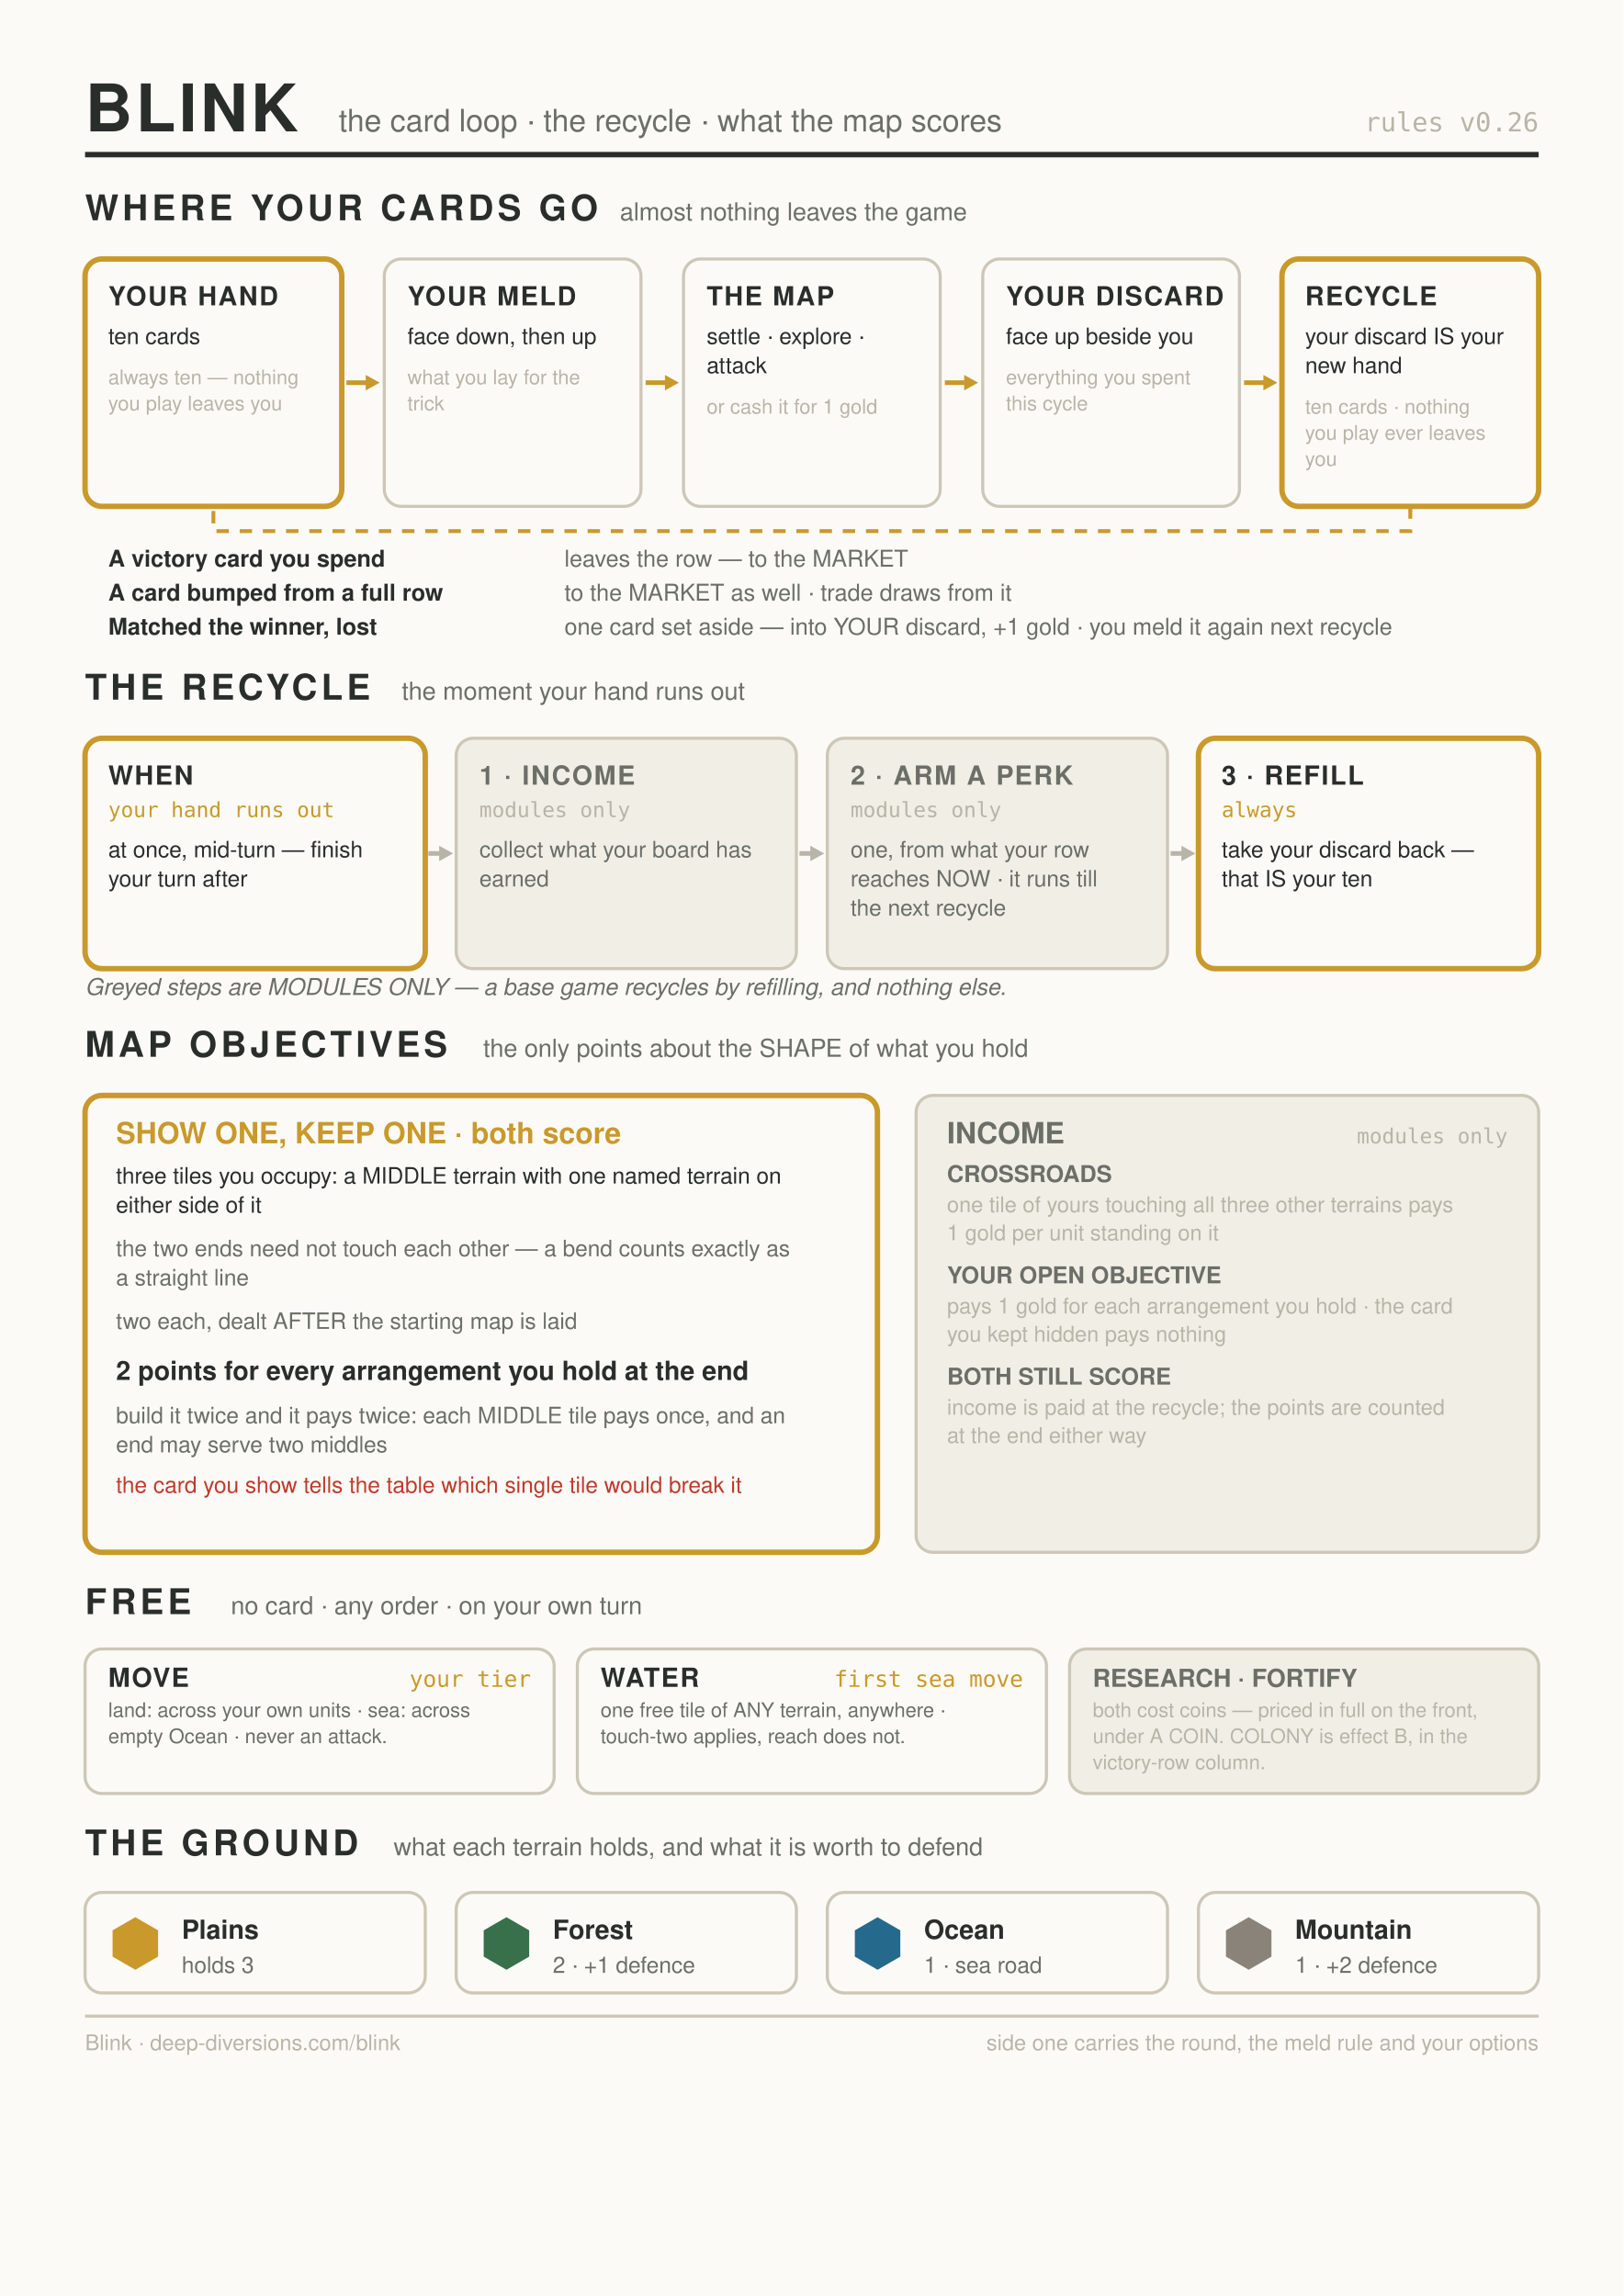
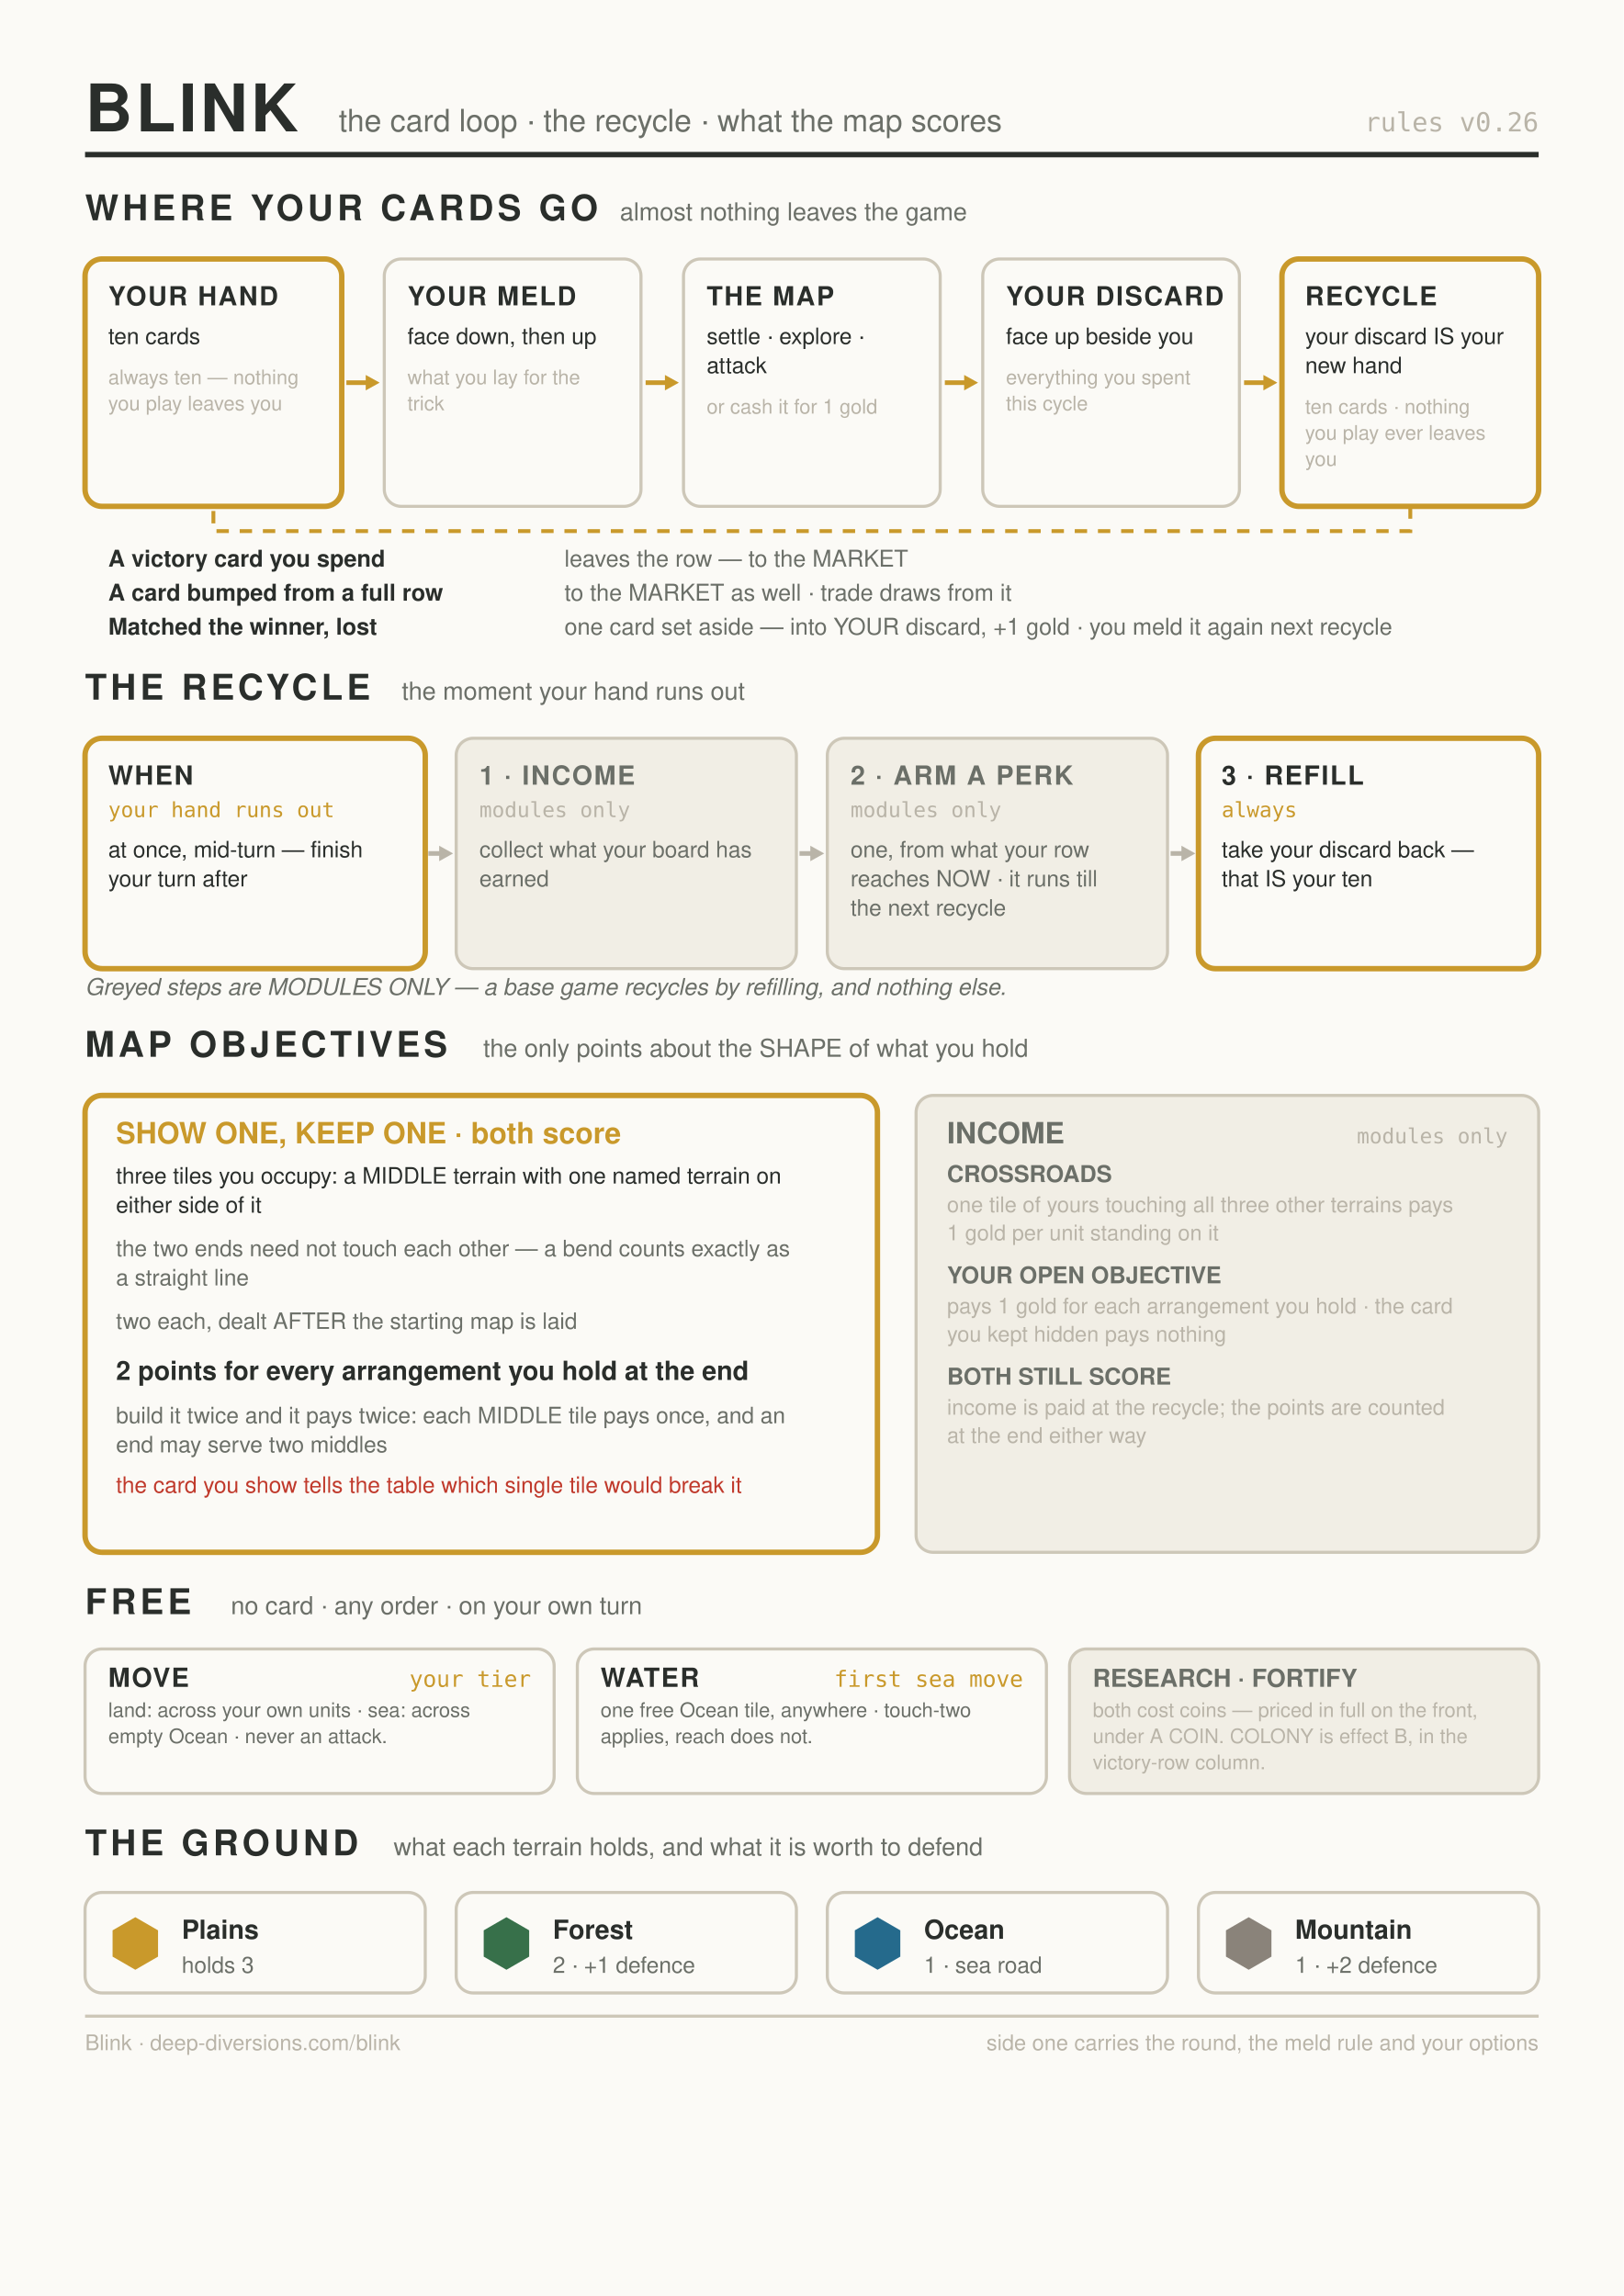
<svg xmlns="http://www.w3.org/2000/svg" width="210.0mm" height="297.0mm" viewBox="0 0 210.0 297.0">
  <rect width="210.0" height="297.0" fill="#FBFAF6" />
  <text x="11.00" y="17.00" font-size="8.5" fill="#2A2E2B" font-family="&quot;IBM Plex Sans&quot;,-apple-system,Helvetica,sans-serif" font-weight="700" text-anchor="start" letter-spacing="0.4">BLINK</text>
  <text x="43.81" y="17.00" font-size="4.0" fill="#6B6F68" font-family="&quot;IBM Plex Sans&quot;,-apple-system,Helvetica,sans-serif" font-weight="400" text-anchor="start">the card loop · the recycle · what the map scores</text>
  <text x="199.00" y="17.00" font-size="3.4" fill="#B9B4A8" font-family="&quot;IBM Plex Mono&quot;,monospace" font-weight="400" text-anchor="end">rules v0.26</text>
  <path d="M11.0 20.0 L199.0 20.0" stroke="#2A2E2B" stroke-width="0.7" />
  <text x="11.00" y="28.50" font-size="4.6" fill="#2A2E2B" font-family="&quot;IBM Plex Sans&quot;,-apple-system,Helvetica,sans-serif" font-weight="600" text-anchor="start" letter-spacing="0.5">WHERE YOUR CARDS GO</text>
  <text x="80.17" y="28.50" font-size="3.2" fill="#6B6F68" font-family="&quot;IBM Plex Sans&quot;,-apple-system,Helvetica,sans-serif" font-weight="400" text-anchor="start">almost nothing leaves the game</text>
  <rect x="11.00" y="33.50" width="33.20" height="32.00" rx="2.2" fill="#FBFAF6" stroke="#C9992B" stroke-width="0.7" />
  <text x="14.00" y="39.50" font-size="3.4" fill="#2A2E2B" font-family="&quot;IBM Plex Sans&quot;,-apple-system,Helvetica,sans-serif" font-weight="700" text-anchor="start" letter-spacing="0.2">YOUR HAND</text>
  <text x="14.00" y="44.50" font-size="2.9" fill="#2A2E2B" font-family="&quot;IBM Plex Sans&quot;,-apple-system,Helvetica,sans-serif" font-weight="400" text-anchor="start">ten cards</text>
  <text x="14.00" y="49.70" font-size="2.6" fill="#B9B4A8" font-family="&quot;IBM Plex Sans&quot;,-apple-system,Helvetica,sans-serif" font-weight="400" text-anchor="start">always ten — nothing</text>
  <text x="14.00" y="53.08" font-size="2.6" fill="#B9B4A8" font-family="&quot;IBM Plex Sans&quot;,-apple-system,Helvetica,sans-serif" font-weight="400" text-anchor="start">you play leaves you</text>
  <path d="M44.80 49.50 L47.50 49.50" stroke="#C9992B" stroke-width="0.6" fill="none" />
  <path d="M47.30 48.50 L49.10 49.50 L47.30 50.50 Z" fill="#C9992B" />
  <rect x="49.70" y="33.50" width="33.20" height="32.00" rx="2.2" fill="#FBFAF6" stroke="#CDC7B8" stroke-width="0.4" />
  <text x="52.70" y="39.50" font-size="3.4" fill="#2A2E2B" font-family="&quot;IBM Plex Sans&quot;,-apple-system,Helvetica,sans-serif" font-weight="700" text-anchor="start" letter-spacing="0.2">YOUR MELD</text>
  <text x="52.70" y="44.50" font-size="2.9" fill="#2A2E2B" font-family="&quot;IBM Plex Sans&quot;,-apple-system,Helvetica,sans-serif" font-weight="400" text-anchor="start">face down, then up</text>
  <text x="52.70" y="49.70" font-size="2.6" fill="#B9B4A8" font-family="&quot;IBM Plex Sans&quot;,-apple-system,Helvetica,sans-serif" font-weight="400" text-anchor="start">what you lay for the</text>
  <text x="52.70" y="53.08" font-size="2.6" fill="#B9B4A8" font-family="&quot;IBM Plex Sans&quot;,-apple-system,Helvetica,sans-serif" font-weight="400" text-anchor="start">trick</text>
  <path d="M83.50 49.50 L86.20 49.50" stroke="#C9992B" stroke-width="0.6" fill="none" />
  <path d="M86.00 48.50 L87.80 49.50 L86.00 50.50 Z" fill="#C9992B" />
  <rect x="88.40" y="33.50" width="33.20" height="32.00" rx="2.2" fill="#FBFAF6" stroke="#CDC7B8" stroke-width="0.4" />
  <text x="91.40" y="39.50" font-size="3.4" fill="#2A2E2B" font-family="&quot;IBM Plex Sans&quot;,-apple-system,Helvetica,sans-serif" font-weight="700" text-anchor="start" letter-spacing="0.2">THE MAP</text>
  <text x="91.40" y="44.50" font-size="2.9" fill="#2A2E2B" font-family="&quot;IBM Plex Sans&quot;,-apple-system,Helvetica,sans-serif" font-weight="400" text-anchor="start">settle · explore ·</text>
  <text x="91.40" y="48.27" font-size="2.9" fill="#2A2E2B" font-family="&quot;IBM Plex Sans&quot;,-apple-system,Helvetica,sans-serif" font-weight="400" text-anchor="start">attack</text>
  <text x="91.40" y="53.50" font-size="2.6" fill="#B9B4A8" font-family="&quot;IBM Plex Sans&quot;,-apple-system,Helvetica,sans-serif" font-weight="400" text-anchor="start">or cash it for 1 gold</text>
  <path d="M122.20 49.50 L124.90 49.50" stroke="#C9992B" stroke-width="0.6" fill="none" />
  <path d="M124.70 48.50 L126.50 49.50 L124.70 50.50 Z" fill="#C9992B" />
  <rect x="127.10" y="33.50" width="33.20" height="32.00" rx="2.2" fill="#FBFAF6" stroke="#CDC7B8" stroke-width="0.4" />
  <text x="130.10" y="39.50" font-size="3.4" fill="#2A2E2B" font-family="&quot;IBM Plex Sans&quot;,-apple-system,Helvetica,sans-serif" font-weight="700" text-anchor="start" letter-spacing="0.2">YOUR DISCARD</text>
  <text x="130.10" y="44.50" font-size="2.9" fill="#2A2E2B" font-family="&quot;IBM Plex Sans&quot;,-apple-system,Helvetica,sans-serif" font-weight="400" text-anchor="start">face up beside you</text>
  <text x="130.10" y="49.70" font-size="2.6" fill="#B9B4A8" font-family="&quot;IBM Plex Sans&quot;,-apple-system,Helvetica,sans-serif" font-weight="400" text-anchor="start">everything you spent</text>
  <text x="130.10" y="53.08" font-size="2.6" fill="#B9B4A8" font-family="&quot;IBM Plex Sans&quot;,-apple-system,Helvetica,sans-serif" font-weight="400" text-anchor="start">this cycle</text>
  <path d="M160.90 49.50 L163.60 49.50" stroke="#C9992B" stroke-width="0.6" fill="none" />
  <path d="M163.40 48.50 L165.20 49.50 L163.40 50.50 Z" fill="#C9992B" />
  <rect x="165.80" y="33.50" width="33.20" height="32.00" rx="2.2" fill="#FBFAF6" stroke="#C9992B" stroke-width="0.7" />
  <text x="168.80" y="39.50" font-size="3.4" fill="#2A2E2B" font-family="&quot;IBM Plex Sans&quot;,-apple-system,Helvetica,sans-serif" font-weight="700" text-anchor="start" letter-spacing="0.2">RECYCLE</text>
  <text x="168.80" y="44.50" font-size="2.9" fill="#2A2E2B" font-family="&quot;IBM Plex Sans&quot;,-apple-system,Helvetica,sans-serif" font-weight="400" text-anchor="start">your discard IS your</text>
  <text x="168.80" y="48.27" font-size="2.9" fill="#2A2E2B" font-family="&quot;IBM Plex Sans&quot;,-apple-system,Helvetica,sans-serif" font-weight="400" text-anchor="start">new hand</text>
  <text x="168.80" y="53.50" font-size="2.6" fill="#B9B4A8" font-family="&quot;IBM Plex Sans&quot;,-apple-system,Helvetica,sans-serif" font-weight="400" text-anchor="start">ten cards · nothing</text>
  <text x="168.80" y="56.88" font-size="2.6" fill="#B9B4A8" font-family="&quot;IBM Plex Sans&quot;,-apple-system,Helvetica,sans-serif" font-weight="400" text-anchor="start">you play ever leaves</text>
  <text x="168.80" y="60.26" font-size="2.6" fill="#B9B4A8" font-family="&quot;IBM Plex Sans&quot;,-apple-system,Helvetica,sans-serif" font-weight="400" text-anchor="start">you</text>
  <path d="M182.4 65.5 L182.4 68.7 L27.6 68.7 L27.6 65.5" fill="none" stroke="#C9992B" stroke-width="0.5" stroke-dasharray="1.6 1.4" />
  <text x="14.00" y="73.30" font-size="3.0" fill="#2A2E2B" font-family="&quot;IBM Plex Sans&quot;,-apple-system,Helvetica,sans-serif" font-weight="600" text-anchor="start">A victory card you spend</text>
  <text x="73.00" y="73.30" font-size="3.0" fill="#6B6F68" font-family="&quot;IBM Plex Sans&quot;,-apple-system,Helvetica,sans-serif" font-weight="400" text-anchor="start">leaves the row — to the MARKET</text>
  <text x="14.00" y="77.70" font-size="3.0" fill="#2A2E2B" font-family="&quot;IBM Plex Sans&quot;,-apple-system,Helvetica,sans-serif" font-weight="600" text-anchor="start">A card bumped from a full row</text>
  <text x="73.00" y="77.70" font-size="3.0" fill="#6B6F68" font-family="&quot;IBM Plex Sans&quot;,-apple-system,Helvetica,sans-serif" font-weight="400" text-anchor="start">to the MARKET as well · trade draws from it</text>
  <text x="14.00" y="82.10" font-size="3.0" fill="#2A2E2B" font-family="&quot;IBM Plex Sans&quot;,-apple-system,Helvetica,sans-serif" font-weight="600" text-anchor="start">Matched the winner, lost</text>
  <text x="73.00" y="82.10" font-size="3.0" fill="#6B6F68" font-family="&quot;IBM Plex Sans&quot;,-apple-system,Helvetica,sans-serif" font-weight="400" text-anchor="start">one card set aside — into YOUR discard, +1 gold · you meld it again next recycle</text>
  <text x="11.00" y="90.50" font-size="4.6" fill="#2A2E2B" font-family="&quot;IBM Plex Sans&quot;,-apple-system,Helvetica,sans-serif" font-weight="600" text-anchor="start" letter-spacing="0.5">THE RECYCLE</text>
  <text x="51.96" y="90.50" font-size="3.2" fill="#6B6F68" font-family="&quot;IBM Plex Sans&quot;,-apple-system,Helvetica,sans-serif" font-weight="400" text-anchor="start">the moment your hand runs out</text>
  <rect x="11.00" y="95.50" width="44.00" height="29.80" rx="2.2" fill="#FBFAF6" stroke="#C9992B" stroke-width="0.7" />
  <text x="14.00" y="101.50" font-size="3.4" fill="#2A2E2B" font-family="&quot;IBM Plex Sans&quot;,-apple-system,Helvetica,sans-serif" font-weight="700" text-anchor="start" letter-spacing="0.2">WHEN</text>
  <text x="14.00" y="105.70" font-size="2.7" fill="#C9992B" font-family="&quot;IBM Plex Mono&quot;,monospace" font-weight="400" text-anchor="start">your hand runs out</text>
  <text x="14.00" y="110.90" font-size="2.9" fill="#2A2E2B" font-family="&quot;IBM Plex Sans&quot;,-apple-system,Helvetica,sans-serif" font-weight="400" text-anchor="start">at once, mid-turn — finish</text>
  <text x="14.00" y="114.67" font-size="2.9" fill="#2A2E2B" font-family="&quot;IBM Plex Sans&quot;,-apple-system,Helvetica,sans-serif" font-weight="400" text-anchor="start">your turn after</text>
  <path d="M55.40 110.40 L57.00 110.40" stroke="#B9B4A8" stroke-width="0.6" fill="none" />
  <path d="M56.80 109.40 L58.60 110.40 L56.80 111.40 Z" fill="#B9B4A8" />
  <rect x="59.00" y="95.50" width="44.00" height="29.80" rx="2.2" fill="#F1EEE5" stroke="#CDC7B8" stroke-width="0.4" />
  <text x="62.00" y="101.50" font-size="3.4" fill="#6B6F68" font-family="&quot;IBM Plex Sans&quot;,-apple-system,Helvetica,sans-serif" font-weight="700" text-anchor="start" letter-spacing="0.2">1 · INCOME</text>
  <text x="62.00" y="105.70" font-size="2.7" fill="#B9B4A8" font-family="&quot;IBM Plex Mono&quot;,monospace" font-weight="400" text-anchor="start">modules only</text>
  <text x="62.00" y="110.90" font-size="2.9" fill="#6B6F68" font-family="&quot;IBM Plex Sans&quot;,-apple-system,Helvetica,sans-serif" font-weight="400" text-anchor="start">collect what your board has</text>
  <text x="62.00" y="114.67" font-size="2.9" fill="#6B6F68" font-family="&quot;IBM Plex Sans&quot;,-apple-system,Helvetica,sans-serif" font-weight="400" text-anchor="start">earned</text>
  <path d="M103.40 110.40 L105.00 110.40" stroke="#B9B4A8" stroke-width="0.6" fill="none" />
  <path d="M104.80 109.40 L106.60 110.40 L104.80 111.40 Z" fill="#B9B4A8" />
  <rect x="107.00" y="95.50" width="44.00" height="29.80" rx="2.2" fill="#F1EEE5" stroke="#CDC7B8" stroke-width="0.4" />
  <text x="110.00" y="101.50" font-size="3.4" fill="#6B6F68" font-family="&quot;IBM Plex Sans&quot;,-apple-system,Helvetica,sans-serif" font-weight="700" text-anchor="start" letter-spacing="0.2">2 · ARM A PERK</text>
  <text x="110.00" y="105.70" font-size="2.7" fill="#B9B4A8" font-family="&quot;IBM Plex Mono&quot;,monospace" font-weight="400" text-anchor="start">modules only</text>
  <text x="110.00" y="110.90" font-size="2.9" fill="#6B6F68" font-family="&quot;IBM Plex Sans&quot;,-apple-system,Helvetica,sans-serif" font-weight="400" text-anchor="start">one, from what your row</text>
  <text x="110.00" y="114.67" font-size="2.9" fill="#6B6F68" font-family="&quot;IBM Plex Sans&quot;,-apple-system,Helvetica,sans-serif" font-weight="400" text-anchor="start">reaches NOW · it runs till</text>
  <text x="110.00" y="118.44" font-size="2.9" fill="#6B6F68" font-family="&quot;IBM Plex Sans&quot;,-apple-system,Helvetica,sans-serif" font-weight="400" text-anchor="start">the next recycle</text>
  <path d="M151.40 110.40 L153.00 110.40" stroke="#B9B4A8" stroke-width="0.6" fill="none" />
  <path d="M152.80 109.40 L154.60 110.40 L152.80 111.40 Z" fill="#B9B4A8" />
  <rect x="155.00" y="95.50" width="44.00" height="29.80" rx="2.2" fill="#FBFAF6" stroke="#C9992B" stroke-width="0.7" />
  <text x="158.00" y="101.50" font-size="3.4" fill="#2A2E2B" font-family="&quot;IBM Plex Sans&quot;,-apple-system,Helvetica,sans-serif" font-weight="700" text-anchor="start" letter-spacing="0.2">3 · REFILL</text>
  <text x="158.00" y="105.70" font-size="2.7" fill="#C9992B" font-family="&quot;IBM Plex Mono&quot;,monospace" font-weight="400" text-anchor="start">always</text>
  <text x="158.00" y="110.90" font-size="2.9" fill="#2A2E2B" font-family="&quot;IBM Plex Sans&quot;,-apple-system,Helvetica,sans-serif" font-weight="400" text-anchor="start">take your discard back —</text>
  <text x="158.00" y="114.67" font-size="2.9" fill="#2A2E2B" font-family="&quot;IBM Plex Sans&quot;,-apple-system,Helvetica,sans-serif" font-weight="400" text-anchor="start">that IS your ten</text>
  <text x="11.00" y="128.70" font-size="3.0" fill="#6B6F68" font-family="&quot;IBM Plex Sans&quot;,-apple-system,Helvetica,sans-serif" font-weight="400" text-anchor="start" font-style="italic">Greyed steps are MODULES ONLY — a base game recycles by refilling, and nothing else.</text>
  <text x="11.00" y="136.70" font-size="4.6" fill="#2A2E2B" font-family="&quot;IBM Plex Sans&quot;,-apple-system,Helvetica,sans-serif" font-weight="600" text-anchor="start" letter-spacing="0.5">MAP OBJECTIVES</text>
  <text x="62.50" y="136.70" font-size="3.2" fill="#6B6F68" font-family="&quot;IBM Plex Sans&quot;,-apple-system,Helvetica,sans-serif" font-weight="400" text-anchor="start">the only points about the SHAPE of what you hold</text>
  <rect x="11.00" y="141.70" width="102.48" height="59.10" rx="2.2" fill="#FBFAF6" stroke="#C9992B" stroke-width="0.7" />
  <text x="15.00" y="147.90" font-size="3.8" fill="#C9992B" font-family="&quot;IBM Plex Sans&quot;,-apple-system,Helvetica,sans-serif" font-weight="700" text-anchor="start">SHOW ONE, KEEP ONE · both score</text>
  <text x="15.00" y="153.10" font-size="2.9" fill="#2A2E2B" font-family="&quot;IBM Plex Sans&quot;,-apple-system,Helvetica,sans-serif" font-weight="400" text-anchor="start">three tiles you occupy: a MIDDLE terrain with one named terrain on</text>
  <text x="15.00" y="156.87" font-size="2.9" fill="#2A2E2B" font-family="&quot;IBM Plex Sans&quot;,-apple-system,Helvetica,sans-serif" font-weight="400" text-anchor="start">either side of it</text>
  <text x="15.00" y="162.50" font-size="2.9" fill="#6B6F68" font-family="&quot;IBM Plex Sans&quot;,-apple-system,Helvetica,sans-serif" font-weight="400" text-anchor="start">the two ends need not touch each other — a bend counts exactly as</text>
  <text x="15.00" y="166.27" font-size="2.9" fill="#6B6F68" font-family="&quot;IBM Plex Sans&quot;,-apple-system,Helvetica,sans-serif" font-weight="400" text-anchor="start">a straight line</text>
  <text x="15.00" y="171.90" font-size="2.9" fill="#6B6F68" font-family="&quot;IBM Plex Sans&quot;,-apple-system,Helvetica,sans-serif" font-weight="400" text-anchor="start">two each, dealt AFTER the starting map is laid</text>
  <text x="15.00" y="178.50" font-size="3.4" fill="#2A2E2B" font-family="&quot;IBM Plex Sans&quot;,-apple-system,Helvetica,sans-serif" font-weight="700" text-anchor="start">2 points for every arrangement you hold at the end</text>
  <text x="15.00" y="184.10" font-size="2.9" fill="#6B6F68" font-family="&quot;IBM Plex Sans&quot;,-apple-system,Helvetica,sans-serif" font-weight="400" text-anchor="start">build it twice and it pays twice: each MIDDLE tile pays once, and an</text>
  <text x="15.00" y="187.87" font-size="2.9" fill="#6B6F68" font-family="&quot;IBM Plex Sans&quot;,-apple-system,Helvetica,sans-serif" font-weight="400" text-anchor="start">end may serve two middles</text>
  <text x="15.00" y="193.10" font-size="2.9" fill="#C0392B" font-family="&quot;IBM Plex Sans&quot;,-apple-system,Helvetica,sans-serif" font-weight="400" text-anchor="start">the card you show tells the table which single tile would break it</text>
  <rect x="118.48" y="141.70" width="80.52" height="59.10" rx="2.2" fill="#F1EEE5" stroke="#CDC7B8" stroke-width="0.4" />
  <text x="122.48" y="147.90" font-size="3.8" fill="#6B6F68" font-family="&quot;IBM Plex Sans&quot;,-apple-system,Helvetica,sans-serif" font-weight="700" text-anchor="start">INCOME</text>
  <text x="195.00" y="147.90" font-size="2.7" fill="#B9B4A8" font-family="&quot;IBM Plex Mono&quot;,monospace" font-weight="400" text-anchor="end">modules only</text>
  <text x="122.48" y="152.90" font-size="3.0" fill="#6B6F68" font-family="&quot;IBM Plex Sans&quot;,-apple-system,Helvetica,sans-serif" font-weight="600" text-anchor="start">CROSSROADS</text>
  <text x="122.48" y="156.80" font-size="2.8" fill="#B9B4A8" font-family="&quot;IBM Plex Sans&quot;,-apple-system,Helvetica,sans-serif" font-weight="400" text-anchor="start">one tile of yours touching all three other terrains pays</text>
  <text x="122.48" y="160.44" font-size="2.8" fill="#B9B4A8" font-family="&quot;IBM Plex Sans&quot;,-apple-system,Helvetica,sans-serif" font-weight="400" text-anchor="start">1 gold per unit standing on it</text>
  <text x="122.48" y="166.00" font-size="3.0" fill="#6B6F68" font-family="&quot;IBM Plex Sans&quot;,-apple-system,Helvetica,sans-serif" font-weight="600" text-anchor="start">YOUR OPEN OBJECTIVE</text>
  <text x="122.48" y="169.90" font-size="2.8" fill="#B9B4A8" font-family="&quot;IBM Plex Sans&quot;,-apple-system,Helvetica,sans-serif" font-weight="400" text-anchor="start">pays 1 gold for each arrangement you hold · the card</text>
  <text x="122.48" y="173.54" font-size="2.8" fill="#B9B4A8" font-family="&quot;IBM Plex Sans&quot;,-apple-system,Helvetica,sans-serif" font-weight="400" text-anchor="start">you kept hidden pays nothing</text>
  <text x="122.48" y="179.10" font-size="3.0" fill="#6B6F68" font-family="&quot;IBM Plex Sans&quot;,-apple-system,Helvetica,sans-serif" font-weight="600" text-anchor="start">BOTH STILL SCORE</text>
  <text x="122.48" y="183.00" font-size="2.8" fill="#B9B4A8" font-family="&quot;IBM Plex Sans&quot;,-apple-system,Helvetica,sans-serif" font-weight="400" text-anchor="start">income is paid at the recycle; the points are counted</text>
  <text x="122.48" y="186.64" font-size="2.8" fill="#B9B4A8" font-family="&quot;IBM Plex Sans&quot;,-apple-system,Helvetica,sans-serif" font-weight="400" text-anchor="start">at the end either way</text>
  <text x="11.00" y="208.80" font-size="4.6" fill="#2A2E2B" font-family="&quot;IBM Plex Sans&quot;,-apple-system,Helvetica,sans-serif" font-weight="600" text-anchor="start" letter-spacing="0.5">FREE</text>
  <text x="29.86" y="208.80" font-size="3.2" fill="#6B6F68" font-family="&quot;IBM Plex Sans&quot;,-apple-system,Helvetica,sans-serif" font-weight="400" text-anchor="start">no card · any order · on your own turn</text>
  <rect x="11.00" y="213.30" width="60.67" height="18.70" rx="2.2" fill="#FBFAF6" stroke="#CDC7B8" stroke-width="0.4" />
  <text x="14.00" y="218.20" font-size="3.4" fill="#2A2E2B" font-family="&quot;IBM Plex Sans&quot;,-apple-system,Helvetica,sans-serif" font-weight="700" text-anchor="start" letter-spacing="0.2">MOVE</text>
  <text x="68.67" y="218.20" font-size="2.9" fill="#C9992B" font-family="&quot;IBM Plex Mono&quot;,monospace" font-weight="400" text-anchor="end">your tier</text>
  <text x="14.00" y="222.10" font-size="2.6" fill="#6B6F68" font-family="&quot;IBM Plex Sans&quot;,-apple-system,Helvetica,sans-serif" font-weight="400" text-anchor="start">land: across your own units · sea: across</text>
  <text x="14.00" y="225.48" font-size="2.6" fill="#6B6F68" font-family="&quot;IBM Plex Sans&quot;,-apple-system,Helvetica,sans-serif" font-weight="400" text-anchor="start">empty Ocean · never an attack.</text>
  <rect x="74.67" y="213.30" width="60.67" height="18.70" rx="2.2" fill="#FBFAF6" stroke="#CDC7B8" stroke-width="0.4" />
  <text x="77.67" y="218.20" font-size="3.4" fill="#2A2E2B" font-family="&quot;IBM Plex Sans&quot;,-apple-system,Helvetica,sans-serif" font-weight="700" text-anchor="start" letter-spacing="0.2">WATER</text>
  <text x="132.33" y="218.20" font-size="2.9" fill="#C9992B" font-family="&quot;IBM Plex Mono&quot;,monospace" font-weight="400" text-anchor="end">first sea move</text>
-   <text x="77.67" y="222.10" font-size="2.6" fill="#6B6F68" font-family="&quot;IBM Plex Sans&quot;,-apple-system,Helvetica,sans-serif" font-weight="400" text-anchor="start">one free tile of ANY terrain, anywhere ·</text>
-   <text x="77.67" y="225.48" font-size="2.6" fill="#6B6F68" font-family="&quot;IBM Plex Sans&quot;,-apple-system,Helvetica,sans-serif" font-weight="400" text-anchor="start">touch-two applies, reach does not.</text>
+   <text x="77.67" y="222.10" font-size="2.6" fill="#6B6F68" font-family="&quot;IBM Plex Sans&quot;,-apple-system,Helvetica,sans-serif" font-weight="400" text-anchor="start">one free Ocean tile, anywhere · touch-two</text>
+   <text x="77.67" y="225.48" font-size="2.6" fill="#6B6F68" font-family="&quot;IBM Plex Sans&quot;,-apple-system,Helvetica,sans-serif" font-weight="400" text-anchor="start">applies, reach does not.</text>
  <rect x="138.33" y="213.30" width="60.67" height="18.70" rx="2.2" fill="#F1EEE5" stroke="#CDC7B8" stroke-width="0.4" />
  <text x="141.33" y="218.20" font-size="3.2" fill="#6B6F68" font-family="&quot;IBM Plex Sans&quot;,-apple-system,Helvetica,sans-serif" font-weight="700" text-anchor="start">RESEARCH · FORTIFY</text>
  <text x="141.33" y="222.10" font-size="2.6" fill="#B9B4A8" font-family="&quot;IBM Plex Sans&quot;,-apple-system,Helvetica,sans-serif" font-weight="400" text-anchor="start">both cost coins — priced in full on the front,</text>
  <text x="141.33" y="225.48" font-size="2.6" fill="#B9B4A8" font-family="&quot;IBM Plex Sans&quot;,-apple-system,Helvetica,sans-serif" font-weight="400" text-anchor="start">under A COIN. COLONY is effect B, in the</text>
  <text x="141.33" y="228.86" font-size="2.6" fill="#B9B4A8" font-family="&quot;IBM Plex Sans&quot;,-apple-system,Helvetica,sans-serif" font-weight="400" text-anchor="start">victory-row column.</text>
  <text x="11.00" y="240.00" font-size="4.6" fill="#2A2E2B" font-family="&quot;IBM Plex Sans&quot;,-apple-system,Helvetica,sans-serif" font-weight="600" text-anchor="start" letter-spacing="0.5">THE GROUND</text>
  <text x="50.91" y="240.00" font-size="3.2" fill="#6B6F68" font-family="&quot;IBM Plex Sans&quot;,-apple-system,Helvetica,sans-serif" font-weight="400" text-anchor="start">what each terrain holds, and what it is worth to defend</text>
  <rect x="11.00" y="244.80" width="44.00" height="13.00" rx="2.2" fill="#FBFAF6" stroke="#CDC7B8" stroke-width="0.4" />
  <polygon points="17.50,248.00 20.44,249.70 20.44,253.10 17.50,254.80 14.56,253.10 14.56,249.70" fill="#C9992B" stroke="none" stroke-width="0.5" />
  <text x="23.50" y="250.80" font-size="3.4" fill="#2A2E2B" font-family="&quot;IBM Plex Sans&quot;,-apple-system,Helvetica,sans-serif" font-weight="700" text-anchor="start">Plains</text>
  <text x="23.50" y="255.20" font-size="2.9" fill="#6B6F68" font-family="&quot;IBM Plex Sans&quot;,-apple-system,Helvetica,sans-serif" font-weight="400" text-anchor="start">holds 3</text>
  <rect x="59.00" y="244.80" width="44.00" height="13.00" rx="2.2" fill="#FBFAF6" stroke="#CDC7B8" stroke-width="0.4" />
  <polygon points="65.50,248.00 68.44,249.70 68.44,253.10 65.50,254.80 62.56,253.10 62.56,249.70" fill="#37704A" stroke="none" stroke-width="0.5" />
  <text x="71.50" y="250.80" font-size="3.4" fill="#2A2E2B" font-family="&quot;IBM Plex Sans&quot;,-apple-system,Helvetica,sans-serif" font-weight="700" text-anchor="start">Forest</text>
  <text x="71.50" y="255.20" font-size="2.9" fill="#6B6F68" font-family="&quot;IBM Plex Sans&quot;,-apple-system,Helvetica,sans-serif" font-weight="400" text-anchor="start">2 · +1 defence</text>
  <rect x="107.00" y="244.80" width="44.00" height="13.00" rx="2.2" fill="#FBFAF6" stroke="#CDC7B8" stroke-width="0.4" />
  <polygon points="113.50,248.00 116.44,249.70 116.44,253.10 113.50,254.80 110.56,253.10 110.56,249.70" fill="#256A8C" stroke="none" stroke-width="0.5" />
  <text x="119.50" y="250.80" font-size="3.4" fill="#2A2E2B" font-family="&quot;IBM Plex Sans&quot;,-apple-system,Helvetica,sans-serif" font-weight="700" text-anchor="start">Ocean</text>
  <text x="119.50" y="255.20" font-size="2.9" fill="#6B6F68" font-family="&quot;IBM Plex Sans&quot;,-apple-system,Helvetica,sans-serif" font-weight="400" text-anchor="start">1 · sea road</text>
  <rect x="155.00" y="244.80" width="44.00" height="13.00" rx="2.2" fill="#FBFAF6" stroke="#CDC7B8" stroke-width="0.4" />
  <polygon points="161.50,248.00 164.44,249.70 164.44,253.10 161.50,254.80 158.56,253.10 158.56,249.70" fill="#8A837A" stroke="none" stroke-width="0.5" />
  <text x="167.50" y="250.80" font-size="3.4" fill="#2A2E2B" font-family="&quot;IBM Plex Sans&quot;,-apple-system,Helvetica,sans-serif" font-weight="700" text-anchor="start">Mountain</text>
  <text x="167.50" y="255.20" font-size="2.9" fill="#6B6F68" font-family="&quot;IBM Plex Sans&quot;,-apple-system,Helvetica,sans-serif" font-weight="400" text-anchor="start">1 · +2 defence</text>
  <path d="M11.0 260.8 L199.0 260.8" stroke="#CDC7B8" stroke-width="0.4" />
  <text x="11.00" y="265.20" font-size="2.8" fill="#B9B4A8" font-family="&quot;IBM Plex Sans&quot;,-apple-system,Helvetica,sans-serif" font-weight="400" text-anchor="start">Blink · deep-diversions.com/blink</text>
  <text x="199.00" y="265.20" font-size="2.8" fill="#B9B4A8" font-family="&quot;IBM Plex Sans&quot;,-apple-system,Helvetica,sans-serif" font-weight="400" text-anchor="end">side one carries the round, the meld rule and your options</text>
</svg>
